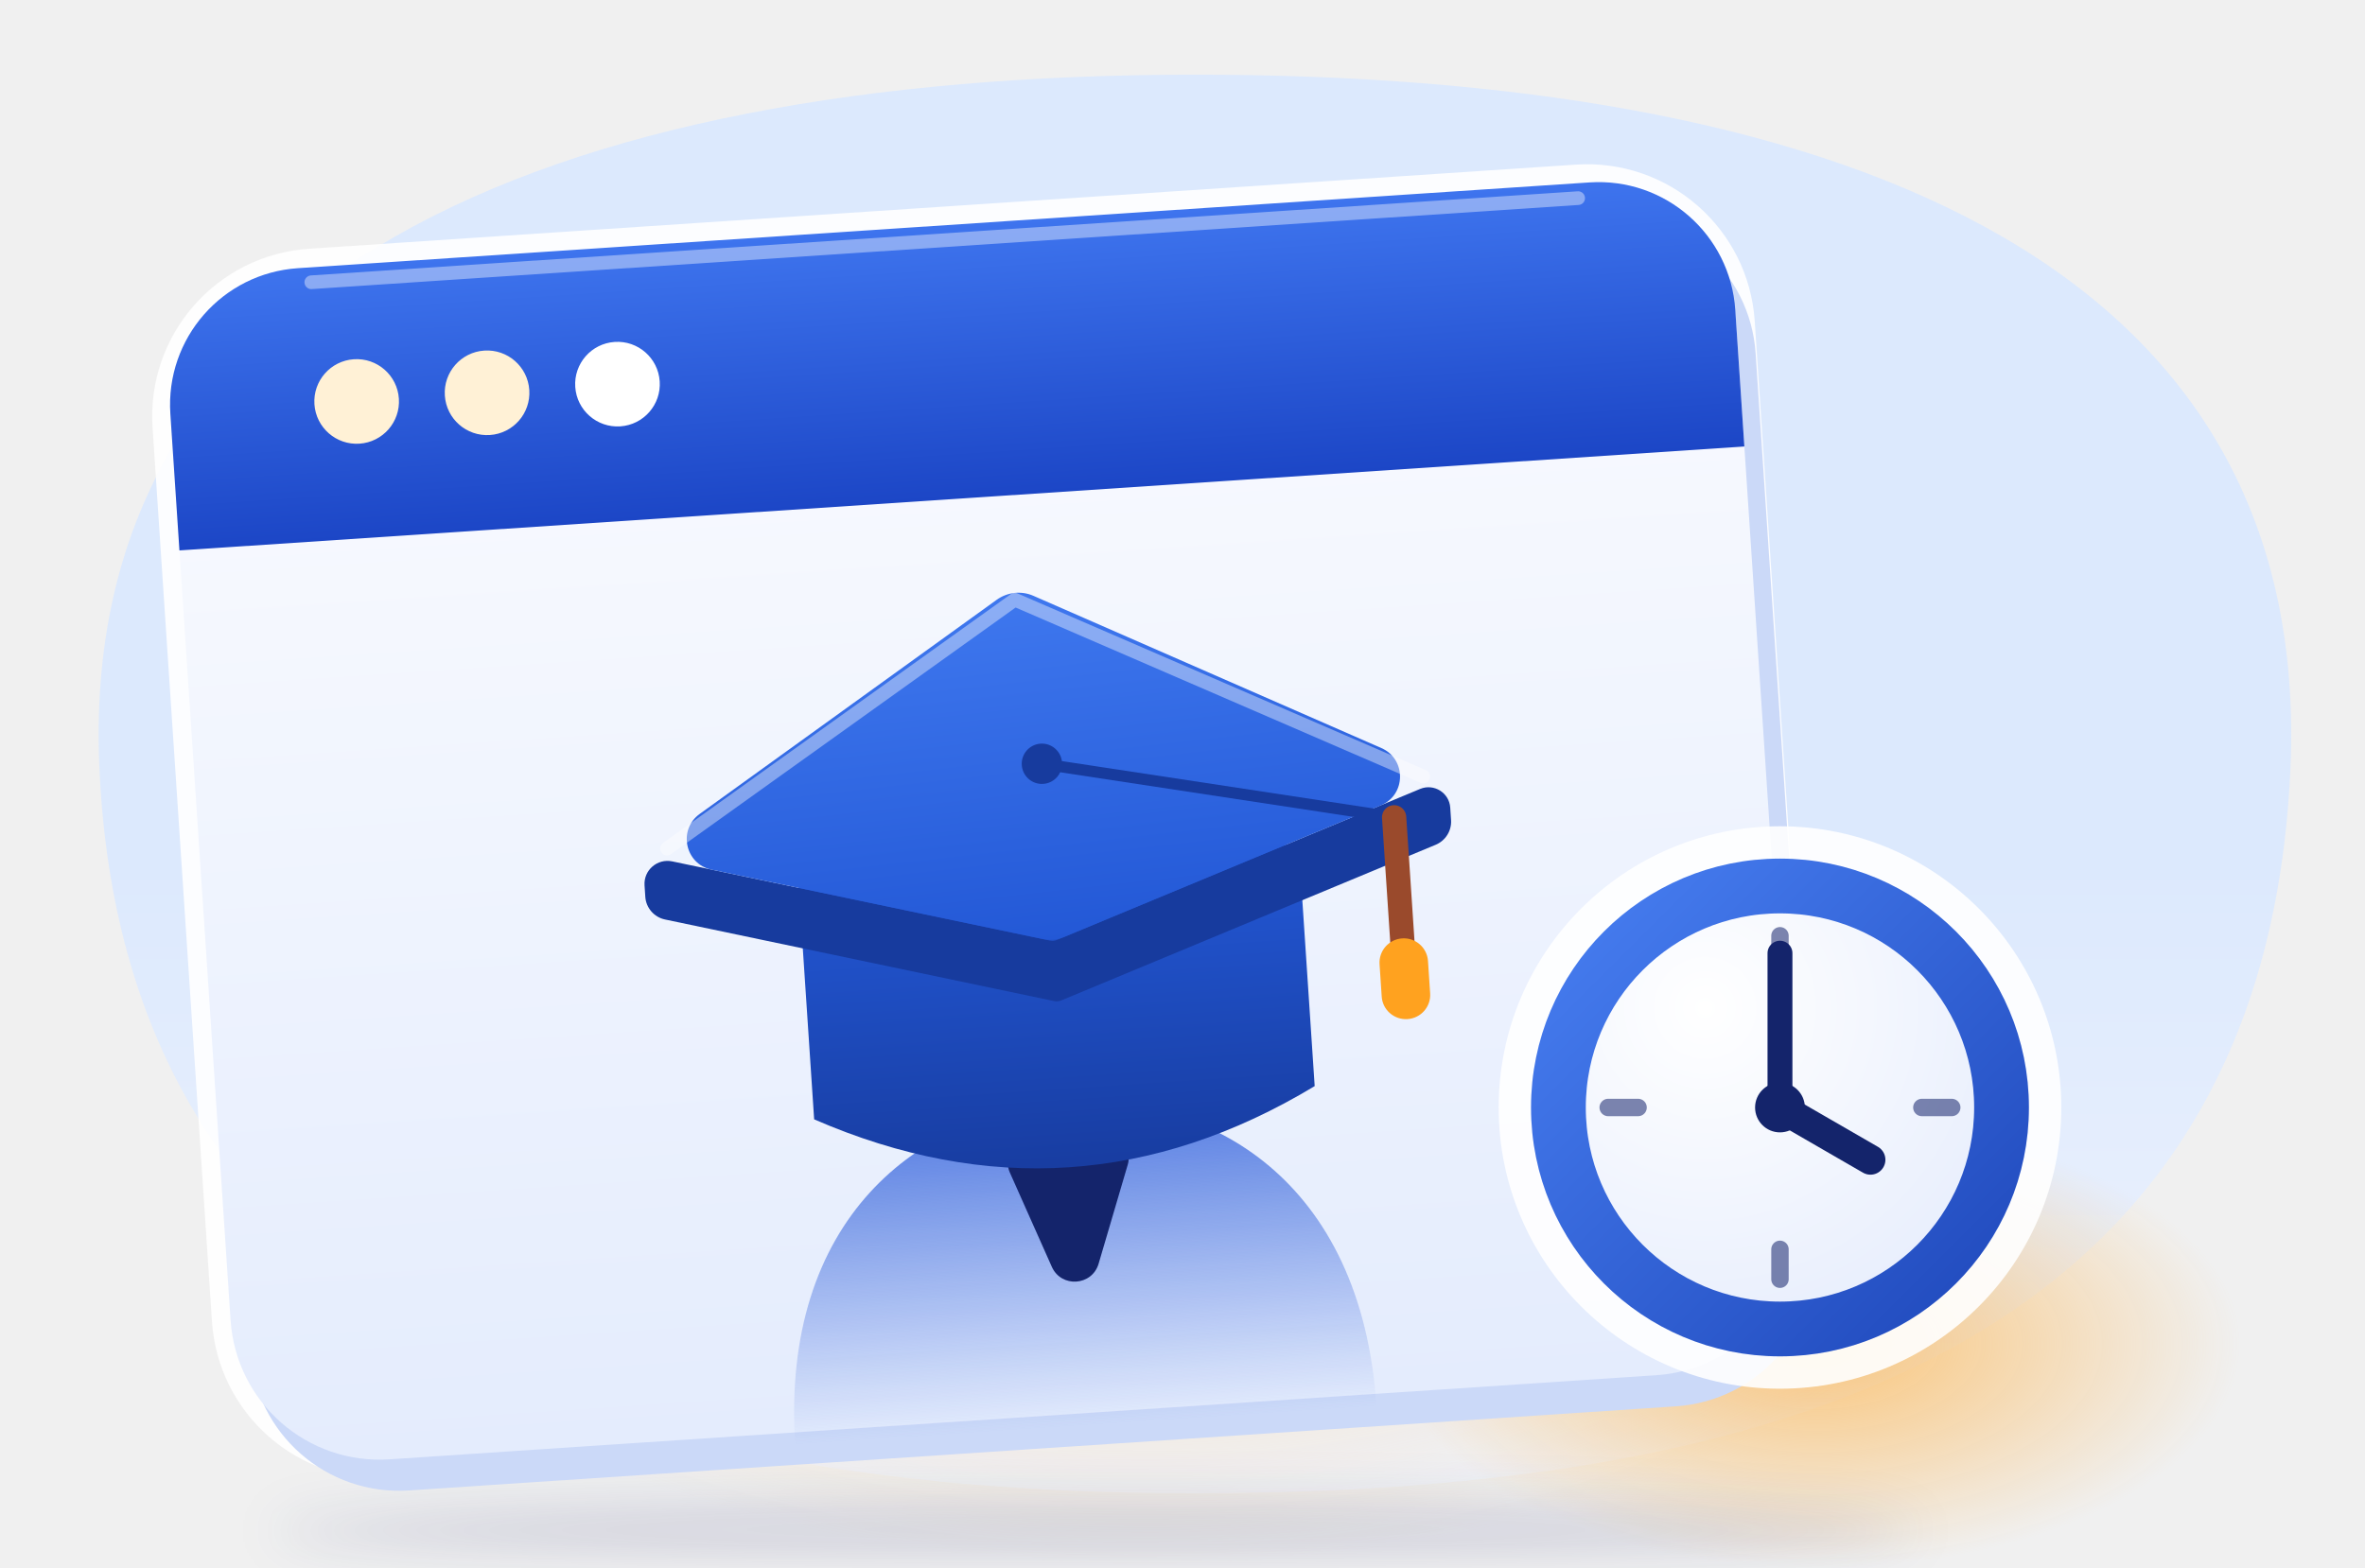
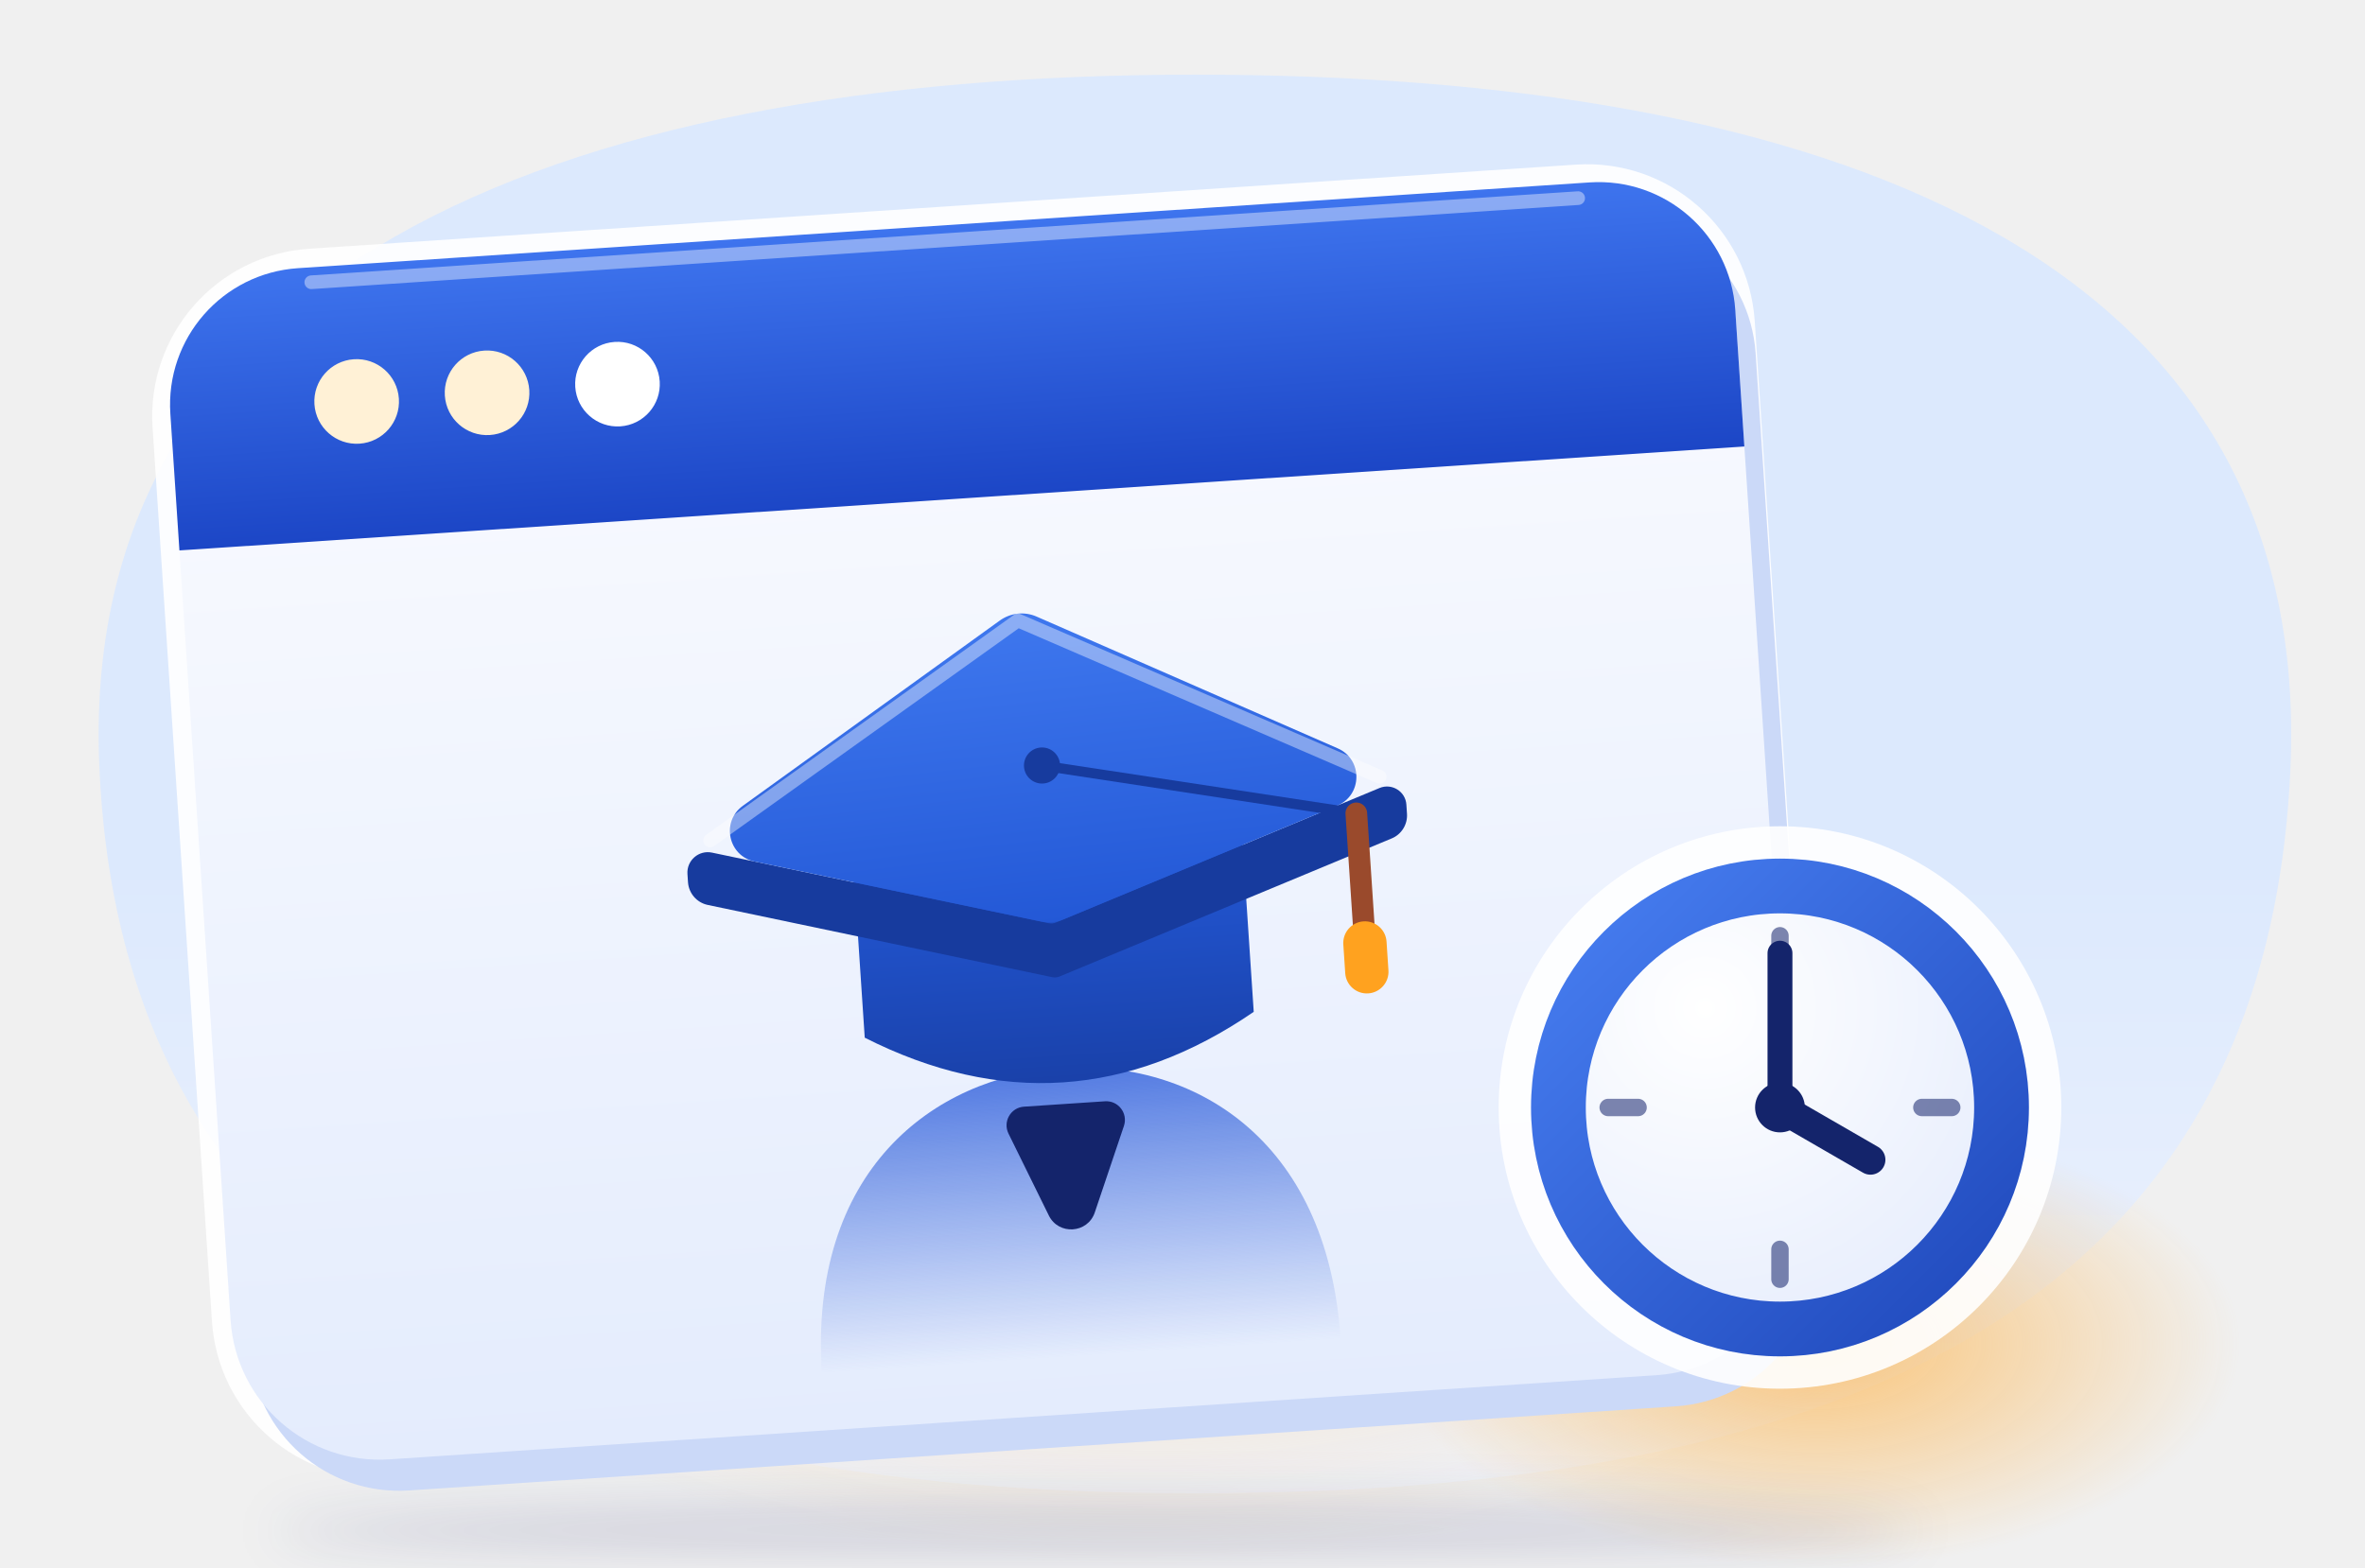
<svg xmlns="http://www.w3.org/2000/svg" viewBox="0 0 190 126" width="190" height="126">
  <defs>
    <filter id="sfuma-ombra" filterUnits="userSpaceOnUse" x="0" y="0" width="190" height="126">
      <feGaussianBlur stdDeviation="2" />
    </filter>
    <filter id="sfuma-alone" filterUnits="userSpaceOnUse" x="0" y="0" width="190" height="126">
      <feGaussianBlur stdDeviation="5" />
    </filter>
    <filter id="sfuma-lieve" filterUnits="userSpaceOnUse" x="0" y="0" width="190" height="126">
      <feGaussianBlur stdDeviation="0.8" />
    </filter>
    <linearGradient id="nuvola-fondo" gradientUnits="userSpaceOnUse" x1="0" y1="0" x2="0" y2="126">
      <stop offset="0" stop-color="#DCE9FD" />
      <stop offset="0.55" stop-color="#DCE9FD" />
      <stop offset="1" stop-color="#F1F4FC" />
    </linearGradient>
    <radialGradient id="alone-centro-g" gradientUnits="userSpaceOnUse" cx="92" cy="90" r="70" gradientTransform="translate(92 90) scale(1 0.51) translate(-92 -90)">
      <stop offset="0" stop-color="#FFC27A" stop-opacity="0.8" />
      <stop offset="0.45" stop-color="#FFD9A0" stop-opacity="0.44" />
      <stop offset="1" stop-color="#FFD9A0" stop-opacity="0" />
    </radialGradient>
    <radialGradient id="alone-orologio-g" gradientUnits="userSpaceOnUse" cx="146" cy="108" r="34" gradientTransform="translate(146 108) scale(1 0.53) translate(-146 -108)">
      <stop offset="0" stop-color="#FFB347" stop-opacity="0.7" />
      <stop offset="0.45" stop-color="#FFB347" stop-opacity="0.39" />
      <stop offset="1" stop-color="#FFB347" stop-opacity="0" />
    </radialGradient>
    <linearGradient id="finestra-luce" gradientUnits="userSpaceOnUse" x1="0" y1="-48" x2="0" y2="48">
      <stop offset="0" stop-color="#FBFCFF" />
      <stop offset="1" stop-color="#E4ECFD" />
    </linearGradient>
    <linearGradient id="barra-luce" gradientUnits="userSpaceOnUse" x1="0" y1="-48" x2="0" y2="-26">
      <stop offset="0" stop-color="#3E74EE" />
      <stop offset="1" stop-color="#1C46C6" />
    </linearGradient>
-     <linearGradient id="busto-luce" gradientUnits="userSpaceOnUse" x1="0" y1="21.7" x2="0" y2="49">
+     <linearGradient id="busto-luce" gradientUnits="userSpaceOnUse" x1="0" y1="19.04" x2="0" y2="43.4">
      <stop offset="0" stop-color="#4A74E0" />
      <stop offset="1" stop-color="#4A74E0" stop-opacity="0" />
    </linearGradient>
-     <linearGradient id="cappello-sopra-luce" gradientUnits="userSpaceOnUse" x1="3.7" y1="-18.6" x2="5" y2="10">
+     <linearGradient id="cappello-sopra-luce" gradientUnits="userSpaceOnUse" x1="3.84" y1="-16.92" x2="5" y2="8.6">
      <stop offset="0" stop-color="#3F78EF" />
      <stop offset="1" stop-color="#2358D6" />
    </linearGradient>
-     <linearGradient id="cappello-calotta-luce" gradientUnits="userSpaceOnUse" x1="5" y1="3.5" x2="5" y2="29.5">
+     <linearGradient id="cappello-calotta-luce" gradientUnits="userSpaceOnUse" x1="5" y1="2.8" x2="5" y2="26">
      <stop offset="0" stop-color="#2358D6" />
      <stop offset="1" stop-color="#173B9E" />
    </linearGradient>
    <linearGradient id="orologio-anello-luce" gradientUnits="userSpaceOnUse" x1="123" y1="69" x2="163" y2="109">
      <stop offset="0" stop-color="#4A82F5" />
      <stop offset="1" stop-color="#1D45B8" />
    </linearGradient>
    <radialGradient id="orologio-quadrante-luce" gradientUnits="userSpaceOnUse" cx="137" cy="81" r="26">
      <stop offset="0" stop-color="#FFFFFF" />
      <stop offset="1" stop-color="#E9EFFD" />
    </radialGradient>
  </defs>
  <g id="nuvola" fill="url(#nuvola-fondo)">
    <path d="M8 62 C6 22 44 6 96 6 C146 6 186 20 184 62 C182 104 150 120 96 120 C44 120 10 104 8 62 Z" />
  </g>
  <ellipse id="alone-centro" cx="92" cy="90" rx="70" ry="36" fill="url(#alone-centro-g)" />
  <ellipse id="alone-orologio" cx="146" cy="108" rx="34" ry="18" fill="url(#alone-orologio-g)" />
  <ellipse id="ombra" cx="88" cy="123" rx="66" ry="2.5" fill="#14246B" opacity="0.14" filter="url(#sfuma-ombra)" />
  <g id="finestra" transform="translate(79 66) rotate(-3.8)">
    <path id="finestra-alone" d="M-51 -48 L51 -48 C57.63 -48 63 -42.63 63 -36 L63 36 C63 42.63 57.63 48 51 48 L-51 48 C-57.63 48 -63 42.63 -63 36 L-63 -36 C-63 -42.63 -57.63 -48 -51 -48 Z" fill="none" stroke="#FFFFFF" stroke-width="3" opacity="0.9" />
    <path id="finestra-spessore" d="M-51 -48 L51 -48 C57.63 -48 63 -42.63 63 -36 L63 36 C63 42.63 57.63 48 51 48 L-51 48 C-57.63 48 -63 42.63 -63 36 L-63 -36 C-63 -42.63 -57.63 -48 -51 -48 Z" transform="translate(1.4 2.6)" fill="#CBD9F8" />
    <path id="finestra-faccia" d="M-51 -48 L51 -48 C57.63 -48 63 -42.63 63 -36 L63 36 C63 42.63 57.63 48 51 48 L-51 48 C-57.63 48 -63 42.63 -63 36 L-63 -36 C-63 -42.63 -57.63 -48 -51 -48 Z" fill="url(#finestra-luce)" />
    <path id="finestra-barra" d="M-52 -48 L52 -48 C58.08 -48 63 -43.08 63 -37 L63 -26 L-63 -26 L-63 -37 C-63 -43.08 -58.08 -48 -52 -48 Z" fill="url(#barra-luce)" />
    <path id="finestra-barra-filo" d="M-51 -46.8 H51" stroke="#FFFFFF" stroke-opacity="0.4" stroke-width="1.1" stroke-linecap="round" />
    <circle id="finestra-punto-1" cx="-48" cy="-37" r="3.4" fill="#FFF1D6" />
    <circle id="finestra-punto-2" cx="-37.5" cy="-37" r="3.4" fill="#FFF1D6" />
    <circle id="finestra-punto-3" cx="-27" cy="-37" r="3.4" fill="#FFFFFF" />
  </g>
  <g id="studente" transform="translate(79 66) rotate(-3.8)">
-     <path id="busto" d="M-18.4 49 C-18.4 30.8 -6.7 23 5 23 C16.7 23 28.4 30.8 28.4 49 Z" fill="url(#busto-luce)" />
-     <path id="colletto" d="M1.65 26.25 L8.35 26.25 C9.39 26.25 10.12 27.29 9.76 28.27 L6.88 36.1 C6.23 37.84 3.77 37.84 3.12 36.1 L0.24 28.27 C-0.12 27.29 0.61 26.25 1.65 26.25 Z" fill="#14246B" />
+     <path id="busto" d="M-15.88 43.4 C-15.88 27.16 -5.44 20.2 5 20.2 C15.44 20.2 25.88 27.16 25.88 43.4 Z" fill="url(#busto-luce)" />
+     <path id="colletto" d="M1.74 23.1 L8.26 23.1 C9.33 23.1 10.05 24.18 9.65 25.17 L6.85 31.96 C6.17 33.61 3.83 33.61 3.15 31.96 L0.35 25.17 C-0.05 24.18 0.67 23.1 1.74 23.1 Z" fill="#14246B" />
    <g id="cappello">
-       <path id="cappello-calotta" d="M-15.15 3.5 L-15.15 23 Q5 33.4 25.15 23 L25.15 3.5 Z" fill="url(#cappello-calotta-luce)" />
-       <path id="cappello-spessore" d="M-25.15 1.56 L4.7 9.92 C4.9 9.97 5.1 9.97 5.29 9.9 L35.19 -0.27 C36.32 -0.65 37.5 0.19 37.5 1.39 L37.5 2.39 C37.5 3.25 36.95 4.01 36.14 4.29 L5.29 14.78 C5.1 14.84 4.9 14.85 4.7 14.79 L-26.04 6.18 C-26.9 5.94 -27.5 5.15 -27.5 4.26 L-27.5 3.34 C-27.5 2.11 -26.33 1.23 -25.15 1.56 Z" fill="#173B9E" />
-       <path id="cappello-sopra" d="M-22.7 -2.1 L2.25 -17.69 C3.15 -18.25 4.28 -18.3 5.22 -17.81 L32.3 -3.75 C34.25 -2.74 34.04 0.13 31.95 0.84 L5.88 9.7 C5.31 9.9 4.69 9.91 4.11 9.75 L-22.05 2.43 C-24.14 1.84 -24.54 -0.95 -22.7 -2.1 Z" fill="url(#cappello-sopra-luce)" />
-       <path id="cappello-filo" d="M-25.5 0.5 L3.7 -17.6 L35.5 -1.25" stroke="#FFFFFF" stroke-opacity="0.4" stroke-width="1.1" stroke-linecap="round" stroke-linejoin="round" fill="none" />
-       <circle id="cappello-bottone" cx="5" cy="-4.3" r="1.62" fill="#173B9E" />
-       <path id="cappello-cordino" d="M5 -4.3 L32.95 1.87" stroke="#173B9E" stroke-width="0.91" stroke-linecap="round" fill="none" />
-       <path id="cappello-cordino-giu" d="M32.95 1.87 V12.93" stroke="#9A4A2C" stroke-width="1.95" stroke-linecap="round" fill="none" />
-       <path id="cappello-nappa" d="M32.95 11.62 L32.95 11.62 C34.03 11.62 34.9 12.5 34.9 13.57 L34.9 16.18 C34.9 17.25 34.03 18.12 32.95 18.12 L32.95 18.12 C31.87 18.12 31 17.25 31 16.18 L31 13.57 C31 12.5 31.87 11.62 32.95 11.62 Z" fill="#FFA21F" />
+       <path id="cappello-calotta" d="M-10.66 2.8 L-10.66 16.72 Q5 26 20.66 16.72 L20.66 2.8 Z" fill="url(#cappello-calotta-luce)" />
+       <path id="cappello-spessore" d="M-21.91 1.07 L4.7 8.52 C4.9 8.57 5.1 8.57 5.29 8.5 L31.94 -0.56 C32.95 -0.9 34 -0.15 34 0.91 L34 1.66 C34 2.51 33.45 3.28 32.64 3.55 L5.29 12.85 C5.1 12.92 4.9 12.92 4.7 12.87 L-22.54 5.24 C-23.4 5 -24 4.21 -24 3.31 L-24 2.65 C-24 1.56 -22.96 0.77 -21.91 1.07 Z" fill="#173B9E" />
+       <path id="cappello-sopra" d="M-19.2 -2.52 L2.39 -16.01 C3.29 -16.57 4.42 -16.62 5.36 -16.13 L28.8 -3.96 C30.75 -2.95 30.54 -0.08 28.45 0.63 L5.88 8.3 C5.31 8.5 4.69 8.51 4.11 8.35 L-18.55 2.01 C-20.64 1.42 -21.04 -1.37 -19.2 -2.52 Z" fill="url(#cappello-sopra-luce)" />
+       <path id="cappello-filo" d="M-22 0.08 L3.84 -15.92 L32 -1.46" stroke="#FFFFFF" stroke-opacity="0.4" stroke-width="1.1" stroke-linecap="round" stroke-linejoin="round" fill="none" />
+       <circle id="cappello-bottone" cx="5" cy="-4.16" r="1.45" fill="#173B9E" />
+       <path id="cappello-cordino" d="M5 -4.16 L29.94 1.35" stroke="#173B9E" stroke-width="0.81" stroke-linecap="round" fill="none" />
+       <path id="cappello-cordino-giu" d="M29.94 1.35 V11.21" stroke="#9A4A2C" stroke-width="1.74" stroke-linecap="round" fill="none" />
+       <path id="cappello-nappa" d="M29.94 10.05 L29.94 10.05 C30.9 10.05 31.68 10.83 31.68 11.79 L31.68 14.11 C31.68 15.07 30.9 15.85 29.94 15.85 L29.94 15.85 C28.98 15.85 28.2 15.07 28.2 14.11 L28.2 11.79 C28.2 10.83 28.98 10.05 29.94 10.05 Z" fill="#FFA21F" />
    </g>
  </g>
  <g id="orologio">
    <circle id="orologio-alone" cx="143" cy="89" r="22.6" fill="#FFFFFF" opacity="0.9" />
    <circle id="orologio-quadrante" cx="143" cy="89" r="20" fill="url(#orologio-quadrante-luce)" />
    <circle id="orologio-anello" cx="143" cy="89" r="17.8" stroke="url(#orologio-anello-luce)" stroke-width="4.4" fill="none" />
    <path id="orologio-tacca-1" d="M143 75.2 L143 77.6" stroke="#14246B" stroke-opacity="0.55" stroke-width="1.4" stroke-linecap="round" />
    <path id="orologio-tacca-2" d="M156.8 89 L154.4 89" stroke="#14246B" stroke-opacity="0.55" stroke-width="1.4" stroke-linecap="round" />
    <path id="orologio-tacca-3" d="M143 102.8 L143 100.4" stroke="#14246B" stroke-opacity="0.55" stroke-width="1.4" stroke-linecap="round" />
    <path id="orologio-tacca-4" d="M129.2 89 L131.6 89" stroke="#14246B" stroke-opacity="0.55" stroke-width="1.4" stroke-linecap="round" />
    <path id="orologio-lancetta-minuti" d="M143 89 L143 76.6" stroke="#14246B" stroke-width="2" stroke-linecap="round" />
    <path id="orologio-lancetta-ore" d="M143 89 L150.27 93.2" stroke="#14246B" stroke-width="2.4" stroke-linecap="round" />
    <circle id="orologio-perno" cx="143" cy="89" r="2" fill="#14246B" />
  </g>
</svg>
